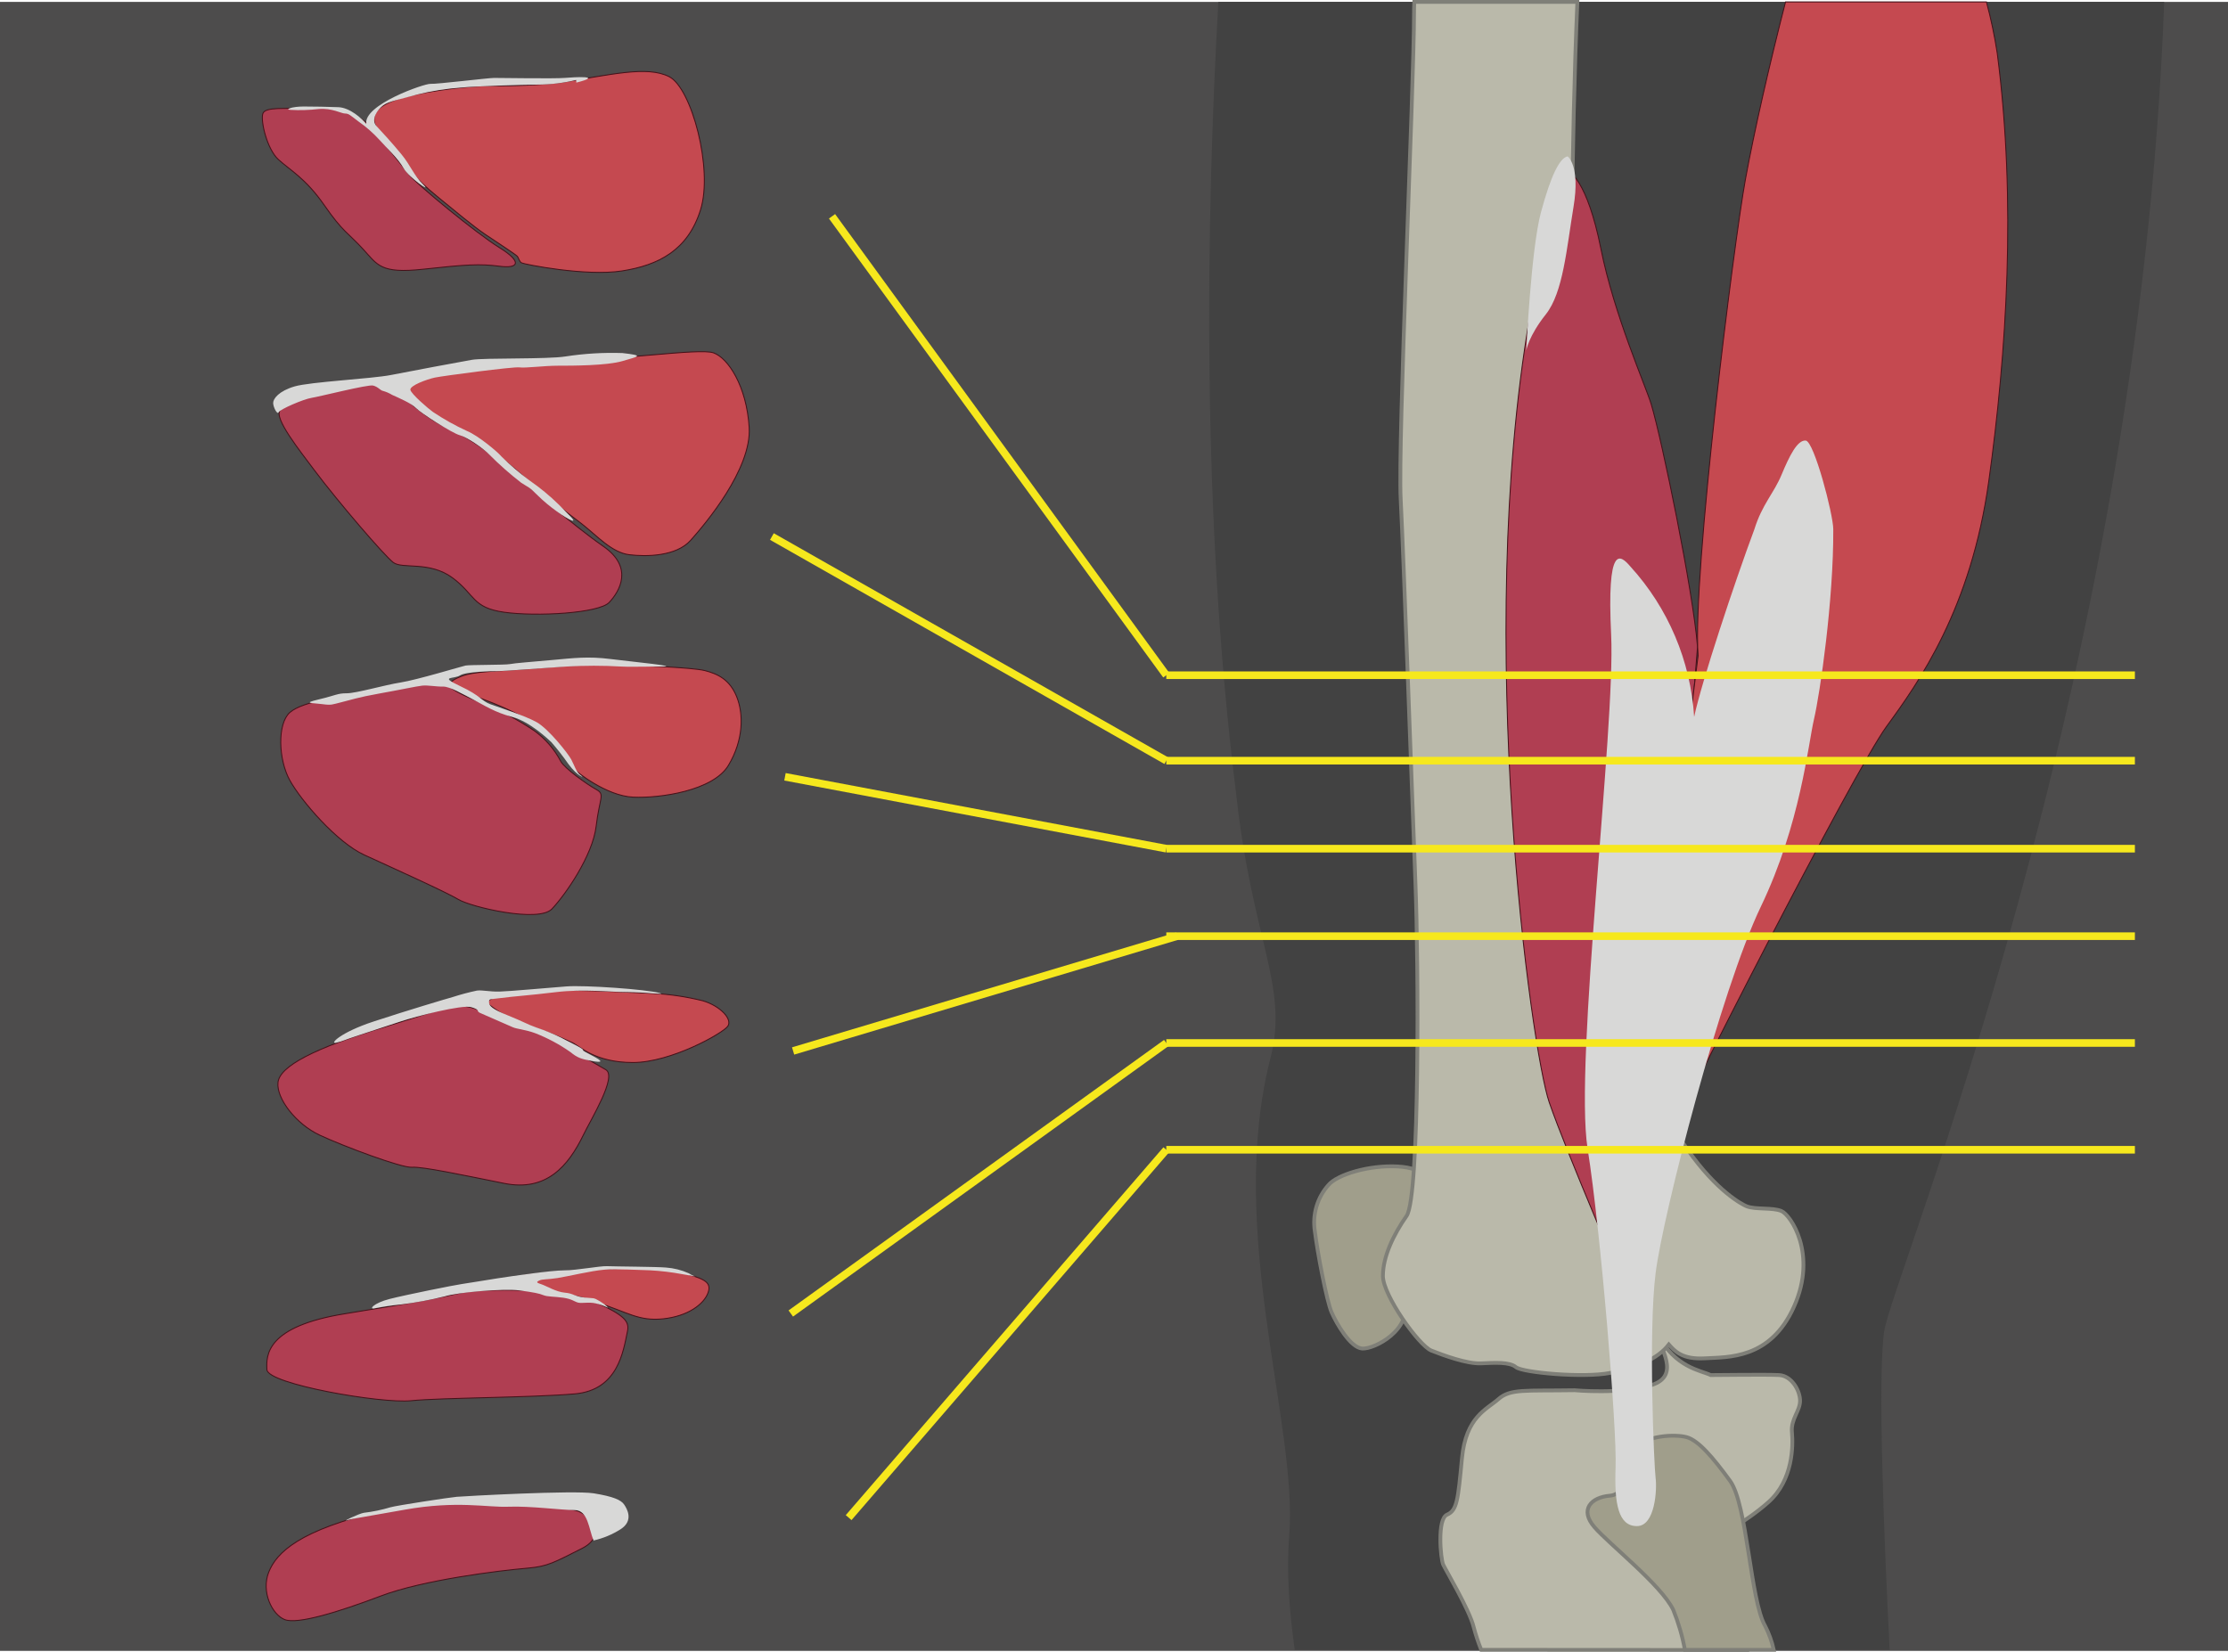
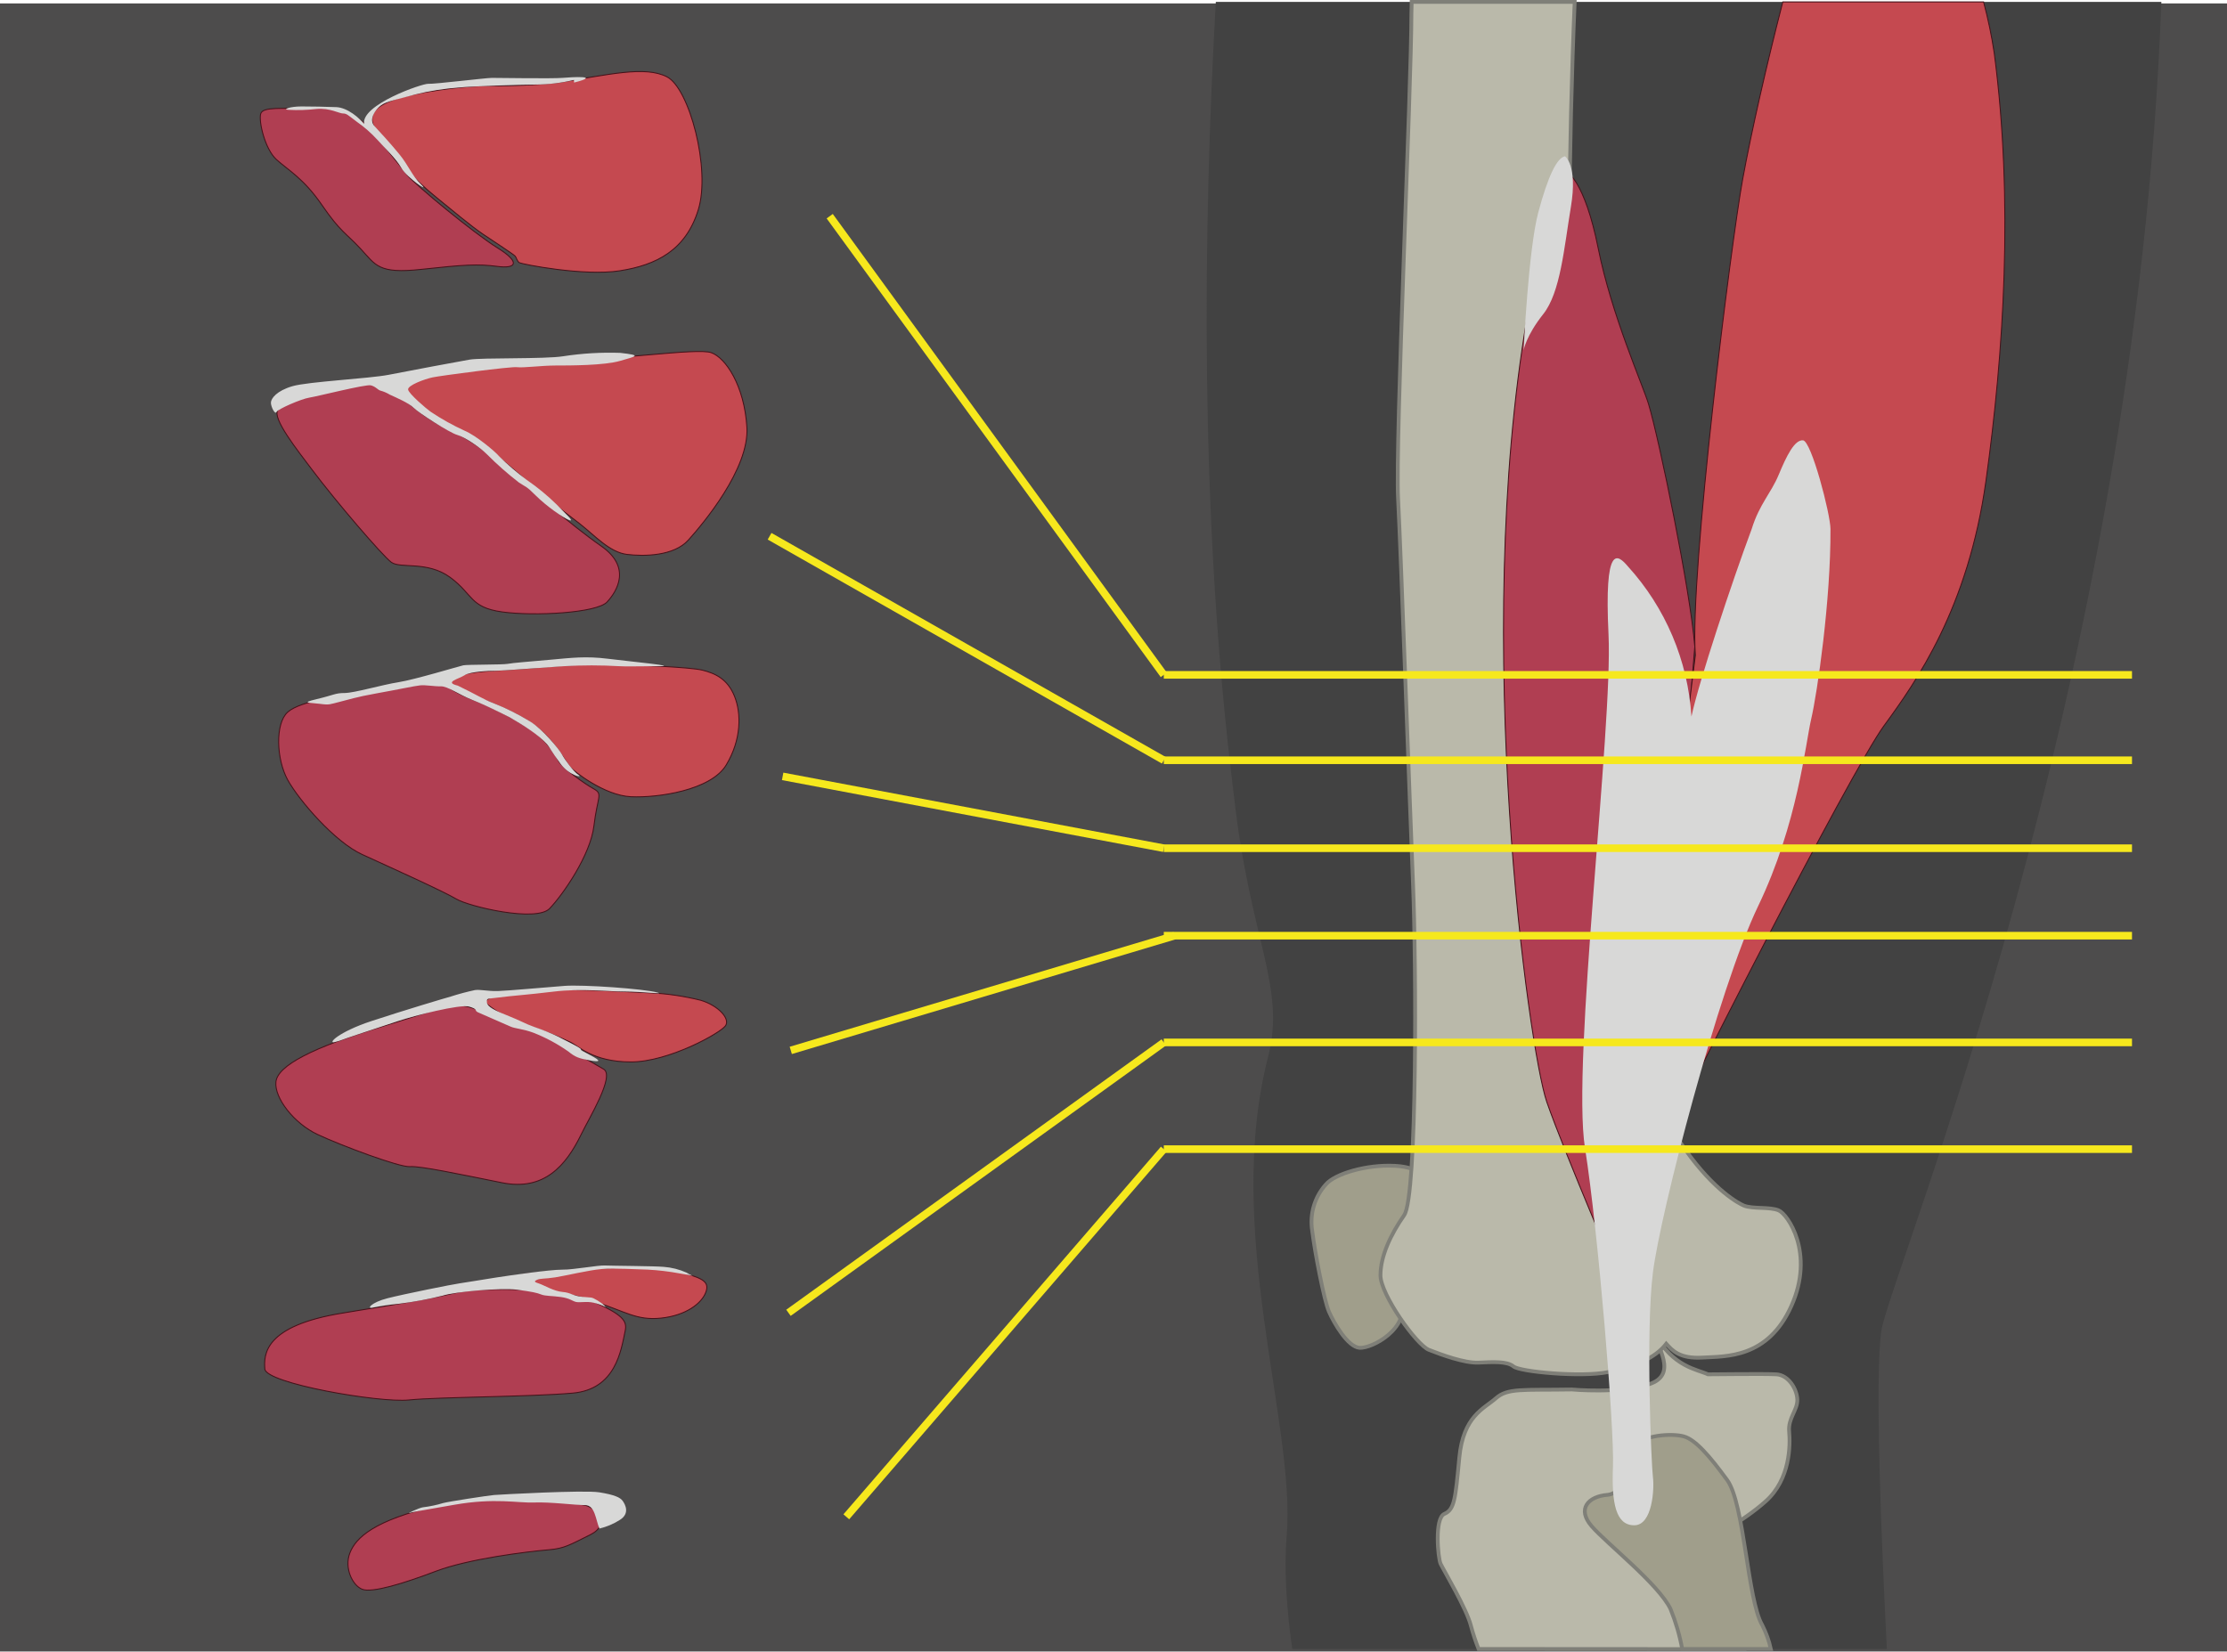
- <svg xmlns="http://www.w3.org/2000/svg" viewBox="0 0 586.28 434.72">
+ <svg xmlns="http://www.w3.org/2000/svg" viewBox="0 0 586.28 434.89">
  <defs>
    <style>
      .cls-1 {
        fill: #4d4c4c;
      }

      .cls-2, .cls-3 {
        fill: none;
      }

      .cls-2 {
        stroke: #f6e81d;
        stroke-width: 2px;
      }

      .cls-2, .cls-3, .cls-5, .cls-6, .cls-7, .cls-8 {
        stroke-miterlimit: 10;
      }

      .cls-3, .cls-5, .cls-6 {
        stroke: #7f7f78;
      }

      .cls-4 {
        fill: #424242;
      }

      .cls-5 {
        fill: #bab9aa;
      }

      .cls-6 {
        fill: #a09e8b;
      }

      .cls-7 {
        fill: #b03e52;
      }

      .cls-7, .cls-8 {
        stroke: #451119;
        stroke-width: 0.25px;
      }

      .cls-8 {
        fill: #c54950;
      }

      .cls-9 {
        fill: #d8d8d7;
      }
    </style>
  </defs>
  <g id="Capa_2" data-name="Capa 2">
    <g id="Capa_1-2" data-name="Capa 1">
      <g>
-         <rect class="cls-1" y="0.5" width="586.28" height="433.99" transform="translate(586.28 434.99) rotate(-180)" />
-         <line class="cls-2" x1="218.94" y1="56.93" x2="306.9" y2="177.71" />
-         <line class="cls-2" x1="203.12" y1="141.21" x2="306.9" y2="200.2" />
-         <line class="cls-2" x1="206.56" y1="204.44" x2="306.9" y2="223.36" />
-         <line class="cls-2" x1="208.7" y1="276.6" x2="309.74" y2="246.39" />
-         <line class="cls-2" x1="208.09" y1="345.7" x2="306.9" y2="274.5" />
-         <line class="cls-2" x1="223.31" y1="399.42" x2="306.9" y2="302.6" />
-         <path class="cls-3" d="M448.53,353.86s-7.66-1.89-7.92-11.39-2.6-17.09,7.92-26.17" />
+         <rect class="cls-1" y="0.9" width="586.28" height="433.99" transform="translate(586.28 435.79) rotate(-180)" />
+         <line class="cls-2" x1="218.43" y1="56.93" x2="306.38" y2="177.71" />
+         <line class="cls-2" x1="202.6" y1="141.21" x2="306.38" y2="200.2" />
+         <line class="cls-2" x1="206.04" y1="204.44" x2="306.38" y2="223.36" />
+         <line class="cls-2" x1="208.18" y1="276.6" x2="309.23" y2="246.39" />
+         <line class="cls-2" x1="207.57" y1="345.7" x2="306.38" y2="274.5" />
+         <line class="cls-2" x1="222.8" y1="399.42" x2="306.38" y2="302.6" />
+         <path class="cls-3" d="M448,353.86s-7.67-1.89-7.93-11.39-2.6-17.09,7.93-26.17" />
        <g>
-           <path class="cls-4" d="M569.49.5H320.6c-3.26,57.46-4.5,135.43,4.75,209,4.21,38,13.78,50.21,9,68.8-11.77,45.82,7.29,96.69,4.89,126-.78,9.62.11,20.42,1.46,29.91H497.25c-1.44-28.26-3.21-71.44-1.46-83.75C497.8,336.44,562.85,181.7,569.49.5Z" />
+           <path class="cls-4" d="M569,.5H320.08c-3.26,57.46-4.5,135.43,4.76,209,4.2,38,13.77,50.21,9,68.8-11.76,45.82,7.3,96.69,4.9,126-.79,9.62.1,20.42,1.46,29.91H496.73c-1.43-28.26-3.21-71.44-1.45-83.75C497.28,336.44,562.33,181.7,569,.5Z" />
          <g>
-             <path class="cls-5" d="M389.77,434.22a51.7,51.7,0,0,1-2-6.05c-1.08-4.44-7.31-14.88-8-16.38s-1.65-12,1-13.14,2.89-3.85,3.93-14.82,6.5-12.87,9.62-15.62,7-2.11,20-2.32c0,0,12.34,1.16,20.3-1.37s1.79-10.23,1.53-13.4c4.68,8.86,11.3,9.5,14,10.78,2.08,0,14.75-.18,18,0s5.46,3.94,5.52,6.68-2.47,4.86-2.14,8.39.32,12.55-6.17,18.36-13.26,8.33-13,11.07,2.86,19,6.24,26c.34.7.65,1.31.93,1.86Z" />
-             <path class="cls-6" d="M346,324.11c.67,5.47,3.11,18.36,4.41,21.31s4.94,9.29,8.06,9.5,13.26-4.85,11.18-13.08S375.85,311,375.85,311s-.52-3.59-8.05-4-15.86,2.11-18.2,4.85A14.82,14.82,0,0,0,346,324.11Z" />
-             <path class="cls-6" d="M443.37,434.22a53.7,53.7,0,0,0-3.06-10.51c-3.12-6.54-16.9-17.31-20.79-21.84s-.91-7.81,4.15-8.23,4.81-9.29,7.05-12.56,10-3.69,13.1-2.84,6.88,5.27,11.43,11.5,5.33,31.54,9.23,38.19a26.59,26.59,0,0,1,2.27,6.29Z" />
-             <path class="cls-5" d="M468.77,318.73c-2.34-1-6.83-.32-9.17-1.26s-26.31-13.61-37.74-74.81C413.17,196.17,412,72.43,415.07.5H372.16c-.05,1-.07,2.05-.07,3,0,19.3-4.29,113-3.51,127.87S371.7,213,372.48,233s1.16,82-2.34,87-6.24,10.76-6.24,15.82,9.51,18.36,12.74,19.63,9.35,3.53,13.05,3.37,7.54-.42,9.23,1,17.67,2.9,24.75,1.52,12.54-3.69,15.47-7.49c1.56,1.75,3.51,4,9.55,3.64s17.15.32,23.39-13.61S471.1,319.68,468.77,318.73Z" />
+             <path class="cls-5" d="M389.25,434.22a53.67,53.67,0,0,1-2-6.05c-1.07-4.44-7.31-14.88-8-16.38s-1.66-12,1-13.14,2.89-3.85,3.93-14.82,6.5-12.87,9.62-15.62,7-2.11,20-2.32c0,0,12.35,1.16,20.3-1.37s1.79-10.23,1.53-13.4c4.68,8.86,11.31,9.5,14,10.78,2.08,0,14.75-.18,18,0s5.46,3.94,5.53,6.68-2.47,4.86-2.15,8.39.33,12.55-6.17,18.36-13.25,8.33-13,11.07,2.86,19,6.23,26c.35.7.65,1.31.93,1.86Z" />
+             <path class="cls-6" d="M345.45,324.11c.67,5.47,3.12,18.36,4.42,21.31s4.94,9.29,8.06,9.5,13.25-4.85,11.17-13.08S375.34,311,375.34,311s-.52-3.59-8.06-4-15.85,2.11-18.19,4.85A14.79,14.79,0,0,0,345.45,324.11Z" />
+             <path class="cls-6" d="M442.86,434.22a54.31,54.31,0,0,0-3.07-10.51c-3.12-6.54-16.89-17.31-20.79-21.84s-.91-7.81,4.16-8.23,4.81-9.29,7-12.56,10-3.69,13.1-2.84,6.89,5.27,11.44,11.5,5.32,31.54,9.22,38.19a26.16,26.16,0,0,1,2.27,6.29Z" />
+             <path class="cls-5" d="M468.25,318.73c-2.34-1-6.82-.32-9.16-1.26s-26.32-13.61-37.75-74.81C412.65,196.17,411.43,72.43,414.55.5H371.64c0,1-.07,2.05-.07,3,0,19.3-4.29,113-3.51,127.87S371.18,213,372,233s1.17,82-2.34,87-6.24,10.76-6.24,15.82,9.51,18.36,12.75,19.63,9.34,3.53,13.05,3.37,7.53-.42,9.22,1,17.68,2.9,24.76,1.52,12.54-3.69,15.46-7.49c1.56,1.75,3.51,4,9.55,3.64s17.16.32,23.39-13.61S470.59,319.68,468.25,318.73Z" />
          </g>
          <g>
-             <path class="cls-7" d="M446.69,170.26c-1.17-14.88-9.35-54.41-12.18-63.86-1.46-4.85-9.75-23.42-13.26-41s-8.38-21.37-9.94-20.58-6.23,8.13-8.83,38.93c-14.56,84.83.52,192.86,5.19,206.37S428,339.94,428,339.94s2.59-22.37,7.79-35.29Z" />
-             <path class="cls-8" d="M428.09,342.26s2.6-22.37,7.8-35.29,52-104.08,60.55-115.79,22.23-31,26.9-64.57,7.32-73.6,2.21-112.68A125.77,125.77,0,0,0,522.72.5H469.85c-4.19,16.25-8.29,34.23-10.57,46.77-3,16.39-14,103.79-12.44,125.31C446.84,172.58,425.48,340.87,428.09,342.26Z" />
-             <path class="cls-9" d="M412.5,41.15s3.38,2.32,1.56,13.29S411.33,77,406.78,82.72s-5.15,9.5-5.15,9.5,1.25-26.59,3.85-36.3S410.42,41.57,412.5,41.15Z" />
-             <path class="cls-9" d="M482.41,139.27c.1,18.68-3.51,43.36-5.07,50s-3.51,27.53-14,49.37-25.73,80.82-27.68,96.43-.39,51.07,0,53.92-.07,12.66-4.91,12.66-6-5.7-5.62-15.51-3.82-61.4-7.37-83.88,7.37-111.09,6.2-135.15,2.34-21.2,5.07-18a64.73,64.73,0,0,1,16.77,39.57c1.94-9.18,10.66-35.45,15.85-49.38,2.08-6.65,5.06-9.34,7.15-14.35s4.15-9.18,6.36-9S482.39,135.37,482.41,139.27Z" />
+             <path class="cls-7" d="M446.17,170.26C445,155.38,436.83,115.85,434,106.4c-1.45-4.85-9.74-23.42-13.25-41s-8.38-21.37-9.94-20.58S404.56,53,402,83.77c-14.55,84.83.52,192.86,5.2,206.37s20.27,49.8,20.27,49.8,2.6-22.37,7.8-35.29Z" />
+             <path class="cls-8" d="M427.58,342.26s2.6-22.37,7.79-35.29,52-104.08,60.56-115.79,22.22-31,26.9-64.57S530.14,53,525,13.93A123.77,123.77,0,0,0,522.2.5H469.34c-4.2,16.25-8.29,34.23-10.58,46.77-3,16.39-14,103.79-12.44,125.31C446.32,172.58,425,340.87,427.58,342.26Z" />
+             <path class="cls-9" d="M412,41.15s3.38,2.32,1.56,13.29S410.81,77,406.27,82.72s-5.16,9.5-5.16,9.5,1.26-26.59,3.86-36.3S409.9,41.57,412,41.15Z" />
+             <path class="cls-9" d="M481.89,139.27c.11,18.68-3.5,43.36-5.06,50s-3.51,27.53-14,49.37-25.73,80.82-27.68,96.43-.39,51.07,0,53.92-.07,12.66-4.91,12.66-6-5.7-5.61-15.51-3.83-61.4-7.37-83.88,7.37-111.09,6.2-135.15,2.34-21.2,5.07-18a64.8,64.8,0,0,1,16.76,39.57c1.95-9.18,10.67-35.45,15.86-49.38,2.07-6.65,5.06-9.34,7.14-14.35s4.16-9.18,6.37-9S481.87,135.37,481.89,139.27Z" />
          </g>
        </g>
-         <line class="cls-2" x1="561.78" y1="177.71" x2="306.9" y2="177.71" />
-         <line class="cls-2" x1="561.78" y1="302.6" x2="306.9" y2="302.6" />
-         <line class="cls-2" x1="561.78" y1="274.5" x2="306.9" y2="274.5" />
-         <line class="cls-2" x1="561.78" y1="246.39" x2="306.9" y2="246.39" />
-         <line class="cls-2" x1="561.78" y1="200.2" x2="306.9" y2="200.2" />
-         <line class="cls-2" x1="561.78" y1="223.36" x2="306.9" y2="223.36" />
+         <line class="cls-2" x1="561.27" y1="177.71" x2="306.38" y2="177.71" />
+         <line class="cls-2" x1="561.27" y1="302.6" x2="306.38" y2="302.6" />
+         <line class="cls-2" x1="561.27" y1="274.5" x2="306.38" y2="274.5" />
+         <line class="cls-2" x1="561.27" y1="246.39" x2="306.38" y2="246.39" />
+         <line class="cls-2" x1="561.27" y1="200.2" x2="306.38" y2="200.2" />
+         <line class="cls-2" x1="561.27" y1="223.36" x2="306.38" y2="223.36" />
        <g>
          <g>
-             <path class="cls-7" d="M139,412.7c-7.8.67-27.68,3.12-38.84,7.36s-21.87,7.49-25.22,6.2-6.25-7.31-4.24-12.45,8-11.16,30.13-16.29,47.1-.89,50.67,0,8.7,6.47,1.56,10.05S144.19,412.25,139,412.7Z" />
-             <path class="cls-9" d="M156.18,405.44c-1.23-3-1.46-8-4.91-8s-11.86-1.12-17.48-.89-13.44-1.68-27.28.78-14.1,2.42-15.35,2.82,3.29-1.79,4.57-2a40.67,40.67,0,0,0,7-1.45c1.73-.5,15.54-2.59,17.44-2.76s30.86-1.76,36.05-.92,7.19,1.76,8,2.93,2.6,4.27-.92,6.53A22.54,22.54,0,0,1,156.18,405.44Z" />
+             <path class="cls-7" d="M144.59,408.09c-6,.51-21.27,2.4-29.84,5.66s-16.81,5.75-19.38,4.76-4.8-5.62-3.26-9.57,6.17-8.57,23.15-12.52,36.19-.68,38.93,0,6.69,5,1.21,7.72S148.58,407.74,144.59,408.09Z" />
+             <path class="cls-9" d="M157.8,402.51c-1-2.31-1.12-6.17-3.78-6.17s-9.1-.86-13.43-.69-10.32-1.28-21,.6-10.84,1.86-11.8,2.17,2.53-1.37,3.52-1.5a31.48,31.48,0,0,0,5.34-1.12c1.33-.38,11.94-2,13.4-2.12s23.71-1.35,27.7-.71,5.53,1.35,6.17,2.25,2,3.28-.71,5A17.3,17.3,0,0,1,157.8,402.51Z" />
          </g>
          <g>
-             <path class="cls-8" d="M138.48,335.49c9.66-1.11,32.65-2.68,39.57-.89s9.37,2.6,8.26,5.65-5.36,6.18-11.83,6.85-9.38-1.79-17.19-4.24-20.09-3.8-20.76-5.36S138.48,335.49,138.48,335.49Z" />
-             <path class="cls-7" d="M165.1,350.45c-1.08,5.14-2.45,15.4-13.84,16.4s-35.26,1-43.08,1.8-37.72-4.36-37.94-8.16S70,349.11,90.77,345.76s25.23-4.31,30.58-5.51,27.19-1.25,35.19,2.38S165.66,347.82,165.1,350.45Z" />
-             <path class="cls-9" d="M117.06,341.18a96.55,96.55,0,0,1-11.55,2.14,65.77,65.77,0,0,0-6.86,1c-1.76.42-.4-1.36,3.87-2.45s17.16-3.68,19-3.93,5.61-.92,9.46-1.51,14.15-2.09,17.49-2.09,9.38-1.19,11.31-1.1,13.11.14,15.46.36a17.74,17.74,0,0,1,6,1.51,9.19,9.19,0,0,0,1.68.83l-3.46-.61a65.47,65.47,0,0,0-8.37-1c-2.74-.05-8.71-.44-12.11-.16s-9.41,1.74-12.26,2.19-3.9.22-4.85.67-.5.61.67,1,3.85,2,6.08,2.18,2.57,1,5.14,1.28,2.28-.11,4.12,1,2.07,1.67,2.07,1.67a14.82,14.82,0,0,0-3.13-1.11c-1.84-.45-3.73.05-4.74-.23s-1.56-.95-3.9-1.28-4.08-.22-5.19-.67-2.42-.73-6.38-1.26S120.33,340.12,117.06,341.18Z" />
+             <path class="cls-8" d="M138,335.49c9.66-1.11,32.65-2.68,39.57-.89s9.38,2.6,8.26,5.65-5.35,6.18-11.83,6.85-9.37-1.79-17.18-4.24-20.09-3.8-20.76-5.36S138,335.49,138,335.49Z" />
+             <path class="cls-7" d="M164.59,350.45c-1.09,5.14-2.46,15.4-13.84,16.4s-35.27,1-43.08,1.8S70,364.29,69.72,360.49s-.22-11.38,20.54-14.73,25.22-4.31,30.58-5.51S148,339,156,342.63,165.14,347.82,164.59,350.45Z" />
+             <path class="cls-9" d="M116.55,341.18A97.31,97.31,0,0,1,105,343.32a65.6,65.6,0,0,0-6.87,1c-1.75.42-.39-1.36,3.88-2.45s17.15-3.68,19-3.93,5.6-.92,9.45-1.51,14.15-2.09,17.5-2.09,9.38-1.19,11.3-1.1,13.12.14,15.46.36a17.88,17.88,0,0,1,6,1.51,9,9,0,0,0,1.67.83l-3.46-.61a65.24,65.24,0,0,0-8.37-1c-2.73-.05-8.7-.44-12.11-.16s-9.41,1.74-12.25,2.19-3.91.22-4.86.67-.5.61.67,1,3.85,2,6.09,2.18,2.56,1,5.13,1.28,2.29-.11,4.13,1,2.06,1.67,2.06,1.67a14.85,14.85,0,0,0-3.12-1.11c-1.84-.45-3.74.05-4.74-.23s-1.57-.95-3.91-1.28-4.07-.22-5.19-.67-2.42-.73-6.38-1.26S119.81,340.12,116.55,341.18Z" />
          </g>
          <g>
-             <path class="cls-8" d="M171.8,261.45c-12.72-.66-31-1.56-37.72,0s-6,2.34-5.24,3.07a34.62,34.62,0,0,0,11,5.75,77.25,77.25,0,0,1,10.71,4.13c2.12,1,6,5.24,16,5.24s23.61-7.67,24.95-9.53-2-5.37-6.53-6.71A68.56,68.56,0,0,0,171.8,261.45Z" />
-             <path class="cls-7" d="M153.5,298.73c-4,8.2-9.73,14.95-20.82,12.72s-21.59-4.46-24.27-4.24-18.16-5.58-24.33-8.48-11.38-9.6-10.93-13.84,9.37-9,28.57-14.78,18.08-7.1,27.67-2.86,15,5.14,16.75,6.48,10.28,6,13.29,7.81S155.56,294.47,153.5,298.73Z" />
-             <path class="cls-9" d="M173.66,261.37c2,.53-4.14-.26-8.57-.26s-11.53-.87-18.73,0-11.3,1.12-14.4,1.54-3.27.11-3.27,1.11.82,1.82,5,3.5,5,2.31,7.4,3.15a54,54,0,0,1,6.52,2.66c1,.59,4.59,2.27,5.51,2.94s-.94-.05,2.49,1.71,2.85,2,.08,1.5-3.76-.83-5.6-2.34a43.81,43.81,0,0,0-9.21-4.94c-2.68-1-4.86-1.09-5.95-1.59s-7.53-3.26-8.62-3.77.17-.75-2.26-1.5-14.64,2.43-18.66,3.76-5.46,1.82-11.05,3.65c-4.44,1.46-3.86,1.45-5.82,1.93s.93-2.66,9.75-5.56,19.22-6,20.82-6.44a65.1,65.1,0,0,1,6.4-1.71c1.45-.19,3.31.33,6,.26s12.72-1,17.57-1.36S170,260.36,173.66,261.37Z" />
+             <path class="cls-8" d="M171.29,261.45c-12.72-.66-31-1.56-37.72,0s-6,2.34-5.25,3.07a34.75,34.75,0,0,0,11.05,5.75,77.25,77.25,0,0,1,10.71,4.13c2.12,1,6,5.24,16,5.24S189.7,272,191,270.11s-2-5.37-6.53-6.71A68.59,68.59,0,0,0,171.29,261.45Z" />
+             <path class="cls-7" d="M153,298.73c-4,8.2-9.74,14.95-20.83,12.72s-21.58-4.46-24.26-4.24-18.17-5.58-24.33-8.48-11.39-9.6-10.94-13.84,9.37-9,28.57-14.78,18.08-7.1,27.68-2.86,15,5.14,16.74,6.48,10.28,6,13.29,7.81S155.05,294.47,153,298.73Z" />
+             <path class="cls-9" d="M173.14,261.37c2,.53-4.13-.26-8.57-.26s-11.53-.87-18.73,0-11.3,1.12-14.39,1.54-3.28.11-3.28,1.11.82,1.82,5.05,3.5,5,2.31,7.39,3.15a55,55,0,0,1,6.53,2.66c1,.59,4.58,2.27,5.5,2.94s-.94-.05,2.49,1.71,2.85,2,.09,1.5-3.77-.83-5.61-2.34a43.57,43.57,0,0,0-9.21-4.94c-2.68-1-4.85-1.09-5.94-1.59s-7.53-3.26-8.62-3.77.16-.75-2.26-1.5-14.65,2.43-18.67,3.76-5.45,1.82-11,3.65c-4.44,1.46-3.86,1.45-5.81,1.93s.92-2.66,9.74-5.56,19.22-6,20.82-6.44a65.86,65.86,0,0,1,6.4-1.71c1.45-.19,3.31.33,6,.26s12.72-1,17.58-1.36S169.43,260.36,173.14,261.37Z" />
          </g>
          <g>
-             <path class="cls-8" d="M167.49,175.16c-10.54-.84-19.41.16-28,.83s-14.73.67-18.08,2-4.69,2.51,1.34,4.52,13.89,5,18.91,8.87,8,9.71,9,10.72,8.88,7.36,15.91,7.7,21.09-1.67,25.11-8.37,4-13.56,2.17-18.08-5-6-8.37-6.86S167.49,175.16,167.49,175.16Z" />
-             <path class="cls-7" d="M102.21,181.52c-11.38,1.37-22.6,3-25.95,6s-3,12.43,0,17.85S88.65,221.7,95.84,225s21.43,9.71,24.78,11.72,21.09,6.2,24.61,2.51,10.73-14.06,11.64-21.76,2.44-8.37,0-9.71-8.29-5.52-9.3-7.37a23.35,23.35,0,0,0-7-8.09,77.56,77.56,0,0,0-15.8-8.14c-8-3.18-7.13-5-9.64-5.19S104.8,181.2,102.21,181.52Z" />
-             <path class="cls-9" d="M173.41,175.43c-4.26,0-8.37.12-9.82,0a124.53,124.53,0,0,0-14.62,0c-6.59.43-16.41,1.21-18,1.21s-8.37.11-9.93,1.12-5.69.11,0,2.79,5.56,3.9,8,4.8,8.88,2.9,12.12,4.69,8.37,8.37,9.15,9.82,1.34,3.46,2.56,4.24-.92.25-3.29-3a66.18,66.18,0,0,0-4.52-5.8c-.58-.53-5.55-5.36-10.21-6.59s-7.42-3.07-10.18-4.52-6.34-3.54-8.07-3.49-4-.41-5.49-.25-5.76,1.09-11.37,2.09-7.49,1.69-9.92,2.28-2.51.84-5,.5-5.52-.16-.92-1.25,4.85-1.61,7.36-1.61,9.88-2.17,14.15-2.84,16-4.22,17.07-4.45,10.4-.13,11.7-.39,5.66-.58,11.18-1.08,9.36-1,15.24-.26S180.4,175.51,173.41,175.43Z" />
+             <path class="cls-8" d="M167,175.16c-10.55-.84-19.42.16-28,.83s-14.73.67-18.08,2-4.69,2.51,1.34,4.52,13.9,5,18.92,8.87,8,9.71,9,10.72,8.87,7.36,15.9,7.7,21.09-1.67,25.11-8.37,4-13.56,2.18-18.08-5-6-8.37-6.86S167,175.16,167,175.16Z" />
+             <path class="cls-7" d="M101.69,181.52c-11.38,1.37-22.6,3-25.95,6s-3,12.43,0,17.85S88.13,221.7,95.33,225s21.43,9.71,24.77,11.72,21.1,6.2,24.61,2.51,10.73-14.06,11.65-21.76,2.43-8.37,0-9.71-8.3-5.52-9.3-7.37a23.45,23.45,0,0,0-7-8.09,78.12,78.12,0,0,0-15.8-8.14c-8-3.18-7.14-5-9.65-5.19S104.29,181.2,101.69,181.52Z" />
+             <path class="cls-9" d="M172.89,175.43c-4.26,0-8.37.12-9.82,0a124.5,124.5,0,0,0-14.62,0c-6.58.43-16.4,1.21-18,1.21s-6.59.17-8.15,1.17-5.51,1.83-1.78,2.74c5,2.41,6.88,3.68,9.29,4.57a62,62,0,0,1,9.8,4.9c3.15,1.93,7.56,7.21,8.34,8.66s3.15,4.64,4.38,5.42-2.42.22-4.79-3-3-4.57-3.55-5.15c-2.2-2.44-6.23-5-9.86-7.09-4.56-2.29-7.11-3.48-10-4.64-3.31-1.32-6.33-3.54-8.06-3.49s-4-.41-5.5-.25-5.76,1.09-11.37,2.09-7.49,1.69-9.91,2.28-2.51.84-5,.5-5.52-.16-.92-1.25,4.85-1.61,7.36-1.61,9.88-2.17,14.15-2.84,16-4.22,17.08-4.45,10.39-.13,11.7-.39,5.65-.58,11.18-1.08,9.35-1,15.23-.26S179.89,175.51,172.89,175.43Z" />
          </g>
          <g>
-             <path class="cls-7" d="M82.66,123.67c6.27,8.36,18.49,22.6,20.85,24.38s9.5-.44,15.53,4,5.14,7.89,13.62,9.08,25,.29,27.68-2.61,6.47-9.15-1.57-14.73S139.35,128.19,136,125.28s-9.83-8.7-17-12-10.27-6.7-14.28-10-5.29-3.35-13-1.79-16.22,4.46-18,6.47S79,118.75,82.66,123.67Z" />
-             <path class="cls-8" d="M141.3,95.37c-13.58.29-21.56,2-26.5,2.68s-8.87,1.51-9.12,2.76,1.84,3.6,5,6.2,11.38,6.11,14.48,8.29a168.35,168.35,0,0,1,14.73,12c2.6,2.68,9.15,7.42,13.17,10.55s7.92,7.58,12.5,8.14,12.39.45,16.18-3.79,16.07-18.75,15.4-29.69-5.58-18.3-9.37-19.64S162.68,94.93,141.3,95.37Z" />
-             <path class="cls-9" d="M163.79,92.92a80.48,80.48,0,0,0-14.95.89c-4.8.78-21.43.34-24.66.89s-16.19,3-21.32,4-21.21,1.79-25.34,3-5.64,3.23-5.64,4.35,1.12,3.23,1.45,2.45,6.54-3.46,8.66-3.79,14.84-3.57,16.18-3.24,1.9,1.28,2.57,1.4a9.75,9.75,0,0,1,2.45,1.06c1.68.78,5,2.15,6.3,3.49s9.44,6.55,11.45,7.11,6,3.29,7.78,5.07a85.74,85.74,0,0,0,8.4,7.43c2,1.34,1.85.83,4.52,3.5s7.2,5.87,8.76,6.43-1.1-1.79-3.33-4.13a58.85,58.85,0,0,0-7.8-6.43,69.07,69.07,0,0,1-7.34-6.28c-.9-1.12-6.07-5.48-9.09-6.71a62.8,62.8,0,0,1-8.93-5c-1.12-.78-5.69-4.69-5.92-5.8s4.33-2.79,6.46-3.24,20.66-2.9,22.23-2.68,6.47-.44,10.15-.44,12.84,0,17-1.23S169.71,93.59,163.79,92.92Z" />
+             <path class="cls-7" d="M82.14,123.67c6.27,8.36,18.5,22.6,20.86,24.38s9.5-.44,15.53,4,5.13,7.89,13.61,9.08,25,.29,27.68-2.61,6.47-9.15-1.56-14.73-19.42-15.62-22.77-18.53-9.82-8.7-17-12-10.27-6.7-14.29-10-5.28-3.35-13-1.79-16.22,4.46-18,6.47S78.45,118.75,82.14,123.67Z" />
+             <path class="cls-8" d="M140.79,95.37c-13.59.29-21.57,2-26.51,2.68s-8.87,1.51-9.12,2.76,1.84,3.6,5,6.2,11.39,6.11,14.48,8.29a170,170,0,0,1,14.74,12c2.59,2.68,9.15,7.42,13.16,10.55s7.93,7.58,12.5,8.14,12.39.45,16.19-3.79,16.07-18.75,15.4-29.69-5.58-18.3-9.38-19.64S162.16,94.93,140.79,95.37Z" />
+             <path class="cls-9" d="M163.28,92.92a80.54,80.54,0,0,0-15,.89c-4.79.78-21.42.34-24.66.89s-16.18,3-21.32,4-21.2,1.79-25.33,3-5.65,3.23-5.65,4.35,1.12,3.23,1.46,2.45,6.53-3.46,8.65-3.79,14.85-3.57,16.19-3.24,1.9,1.28,2.57,1.4a9.91,9.91,0,0,1,2.45,1.06c1.67.78,4.95,2.15,6.29,3.49s9.44,6.55,11.45,7.11,6,3.29,7.78,5.07a87,87,0,0,0,8.41,7.43c2,1.34,1.84.83,4.52,3.5s7.19,5.87,8.76,6.43-1.1-1.79-3.33-4.13a58.78,58.78,0,0,0-7.81-6.43,69.07,69.07,0,0,1-7.34-6.28c-.89-1.12-6.07-5.48-9.08-6.71a63,63,0,0,1-8.94-5c-1.11-.78-5.69-4.69-5.91-5.8s4.32-2.79,6.46-3.24,20.66-2.9,22.22-2.68,6.47-.44,10.16-.44,12.83,0,17-1.23S169.19,93.59,163.28,92.92Z" />
          </g>
          <g>
-             <path class="cls-7" d="M81.2,28.41c-6,.35-11.5-.45-12.06,1.56S70.26,39.24,73.27,42s7.15,4.91,12.06,12,6.25,7.25,10.15,11.5,4.61,6.58,15.92,5.35,14.89-1.45,20-.78,6.14-1.11,0-4.91-21.54-16.52-23.55-19-7.92-9.93-9.6-11.94S92.31,27.77,81.2,28.41Z" />
-             <path class="cls-8" d="M147.49,21.72a141.18,141.18,0,0,1-18.25.83c-7,0-20.42,2-24.61,3.52s-8.07,3.61-5.28,8,8.34,9.86,9,11.12,3.65,4.06,7.37,7.07,8.78,7.29,12,9.45,8,5.28,8.39,5.73.5,1.39,1.15,1.75,16.91,3.61,26.45,2.11S181,65.91,184.35,55.2s-2.37-32-8.23-35S160.72,19.71,147.49,21.72Z" />
-             <path class="cls-9" d="M151.62,21.05a44.61,44.61,0,0,1-10.27,1.22c-3.9,0-17,.45-20,.78a66.58,66.58,0,0,0-11.61,1.84c-4.24,1.22-7.48,1.74-8.93,2.85s-3.37,3.71-1.69,5.5,4,4.32,6.49,7.34,3.27,5.58,5.76,8-3.75-1.78-5.2-4.35-4.33-5.17-6.33-7.43A33.13,33.13,0,0,0,94.37,32c-2.23-1.67-2.57-2.12-3.57-2.12s-3.46-1.51-7-1.18a43.22,43.22,0,0,1-7.36.22c-1.68-.11.45-.89,3.46-.89s6.14.07,9.15.18,6.23,3,7.35,4.44c-.92-5.05,15.31-10.69,16.87-10.58s15.18-1.56,16.74-1.56,16,.22,18.53,0,10.6-.67,3.12,1.23" />
+             <path class="cls-7" d="M80.68,28.41c-6,.35-11.49-.45-12.05,1.56S69.74,39.24,72.76,42s7.14,4.91,12,12S91.06,61.33,95,65.58s4.6,6.58,15.92,5.35,14.88-1.45,20-.78,6.14-1.11,0-4.91-21.54-16.52-23.54-19-7.93-9.93-9.6-11.94S91.79,27.77,80.68,28.41Z" />
+             <path class="cls-8" d="M147,21.72a141.28,141.28,0,0,1-18.25.83c-7,0-20.43,2-24.61,3.52s-8.07,3.61-5.28,8,8.33,9.86,9,11.12,3.64,4.06,7.36,7.07,8.78,7.29,12,9.45,8,5.28,8.39,5.73.5,1.39,1.15,1.75,16.91,3.61,26.45,2.11,17.3-5.35,20.62-16.06-2.37-32-8.23-35S160.2,19.71,147,21.72Z" />
+             <path class="cls-9" d="M151.1,21.05a44.59,44.59,0,0,1-10.26,1.22c-3.91,0-17,.45-20,.78a66.63,66.63,0,0,0-11.6,1.84c-4.25,1.22-7.48,1.74-8.94,2.85s-3.36,3.71-1.69,5.5,4,4.32,6.49,7.34,3.27,5.58,5.77,8-3.76-1.78-5.21-4.35-4.33-5.17-6.32-7.43A33.21,33.21,0,0,0,93.85,32c-2.23-1.67-2.57-2.12-3.57-2.12s-3.46-1.51-7-1.18a43.32,43.32,0,0,1-7.37.22c-1.67-.11.45-.89,3.46-.89s6.14.07,9.15.18,6.23,3,7.35,4.44c-.92-5.05,15.31-10.69,16.87-10.58s15.18-1.56,16.74-1.56,16,.22,18.53,0,10.6-.67,3.12,1.23" />
          </g>
        </g>
      </g>
    </g>
  </g>
</svg>
